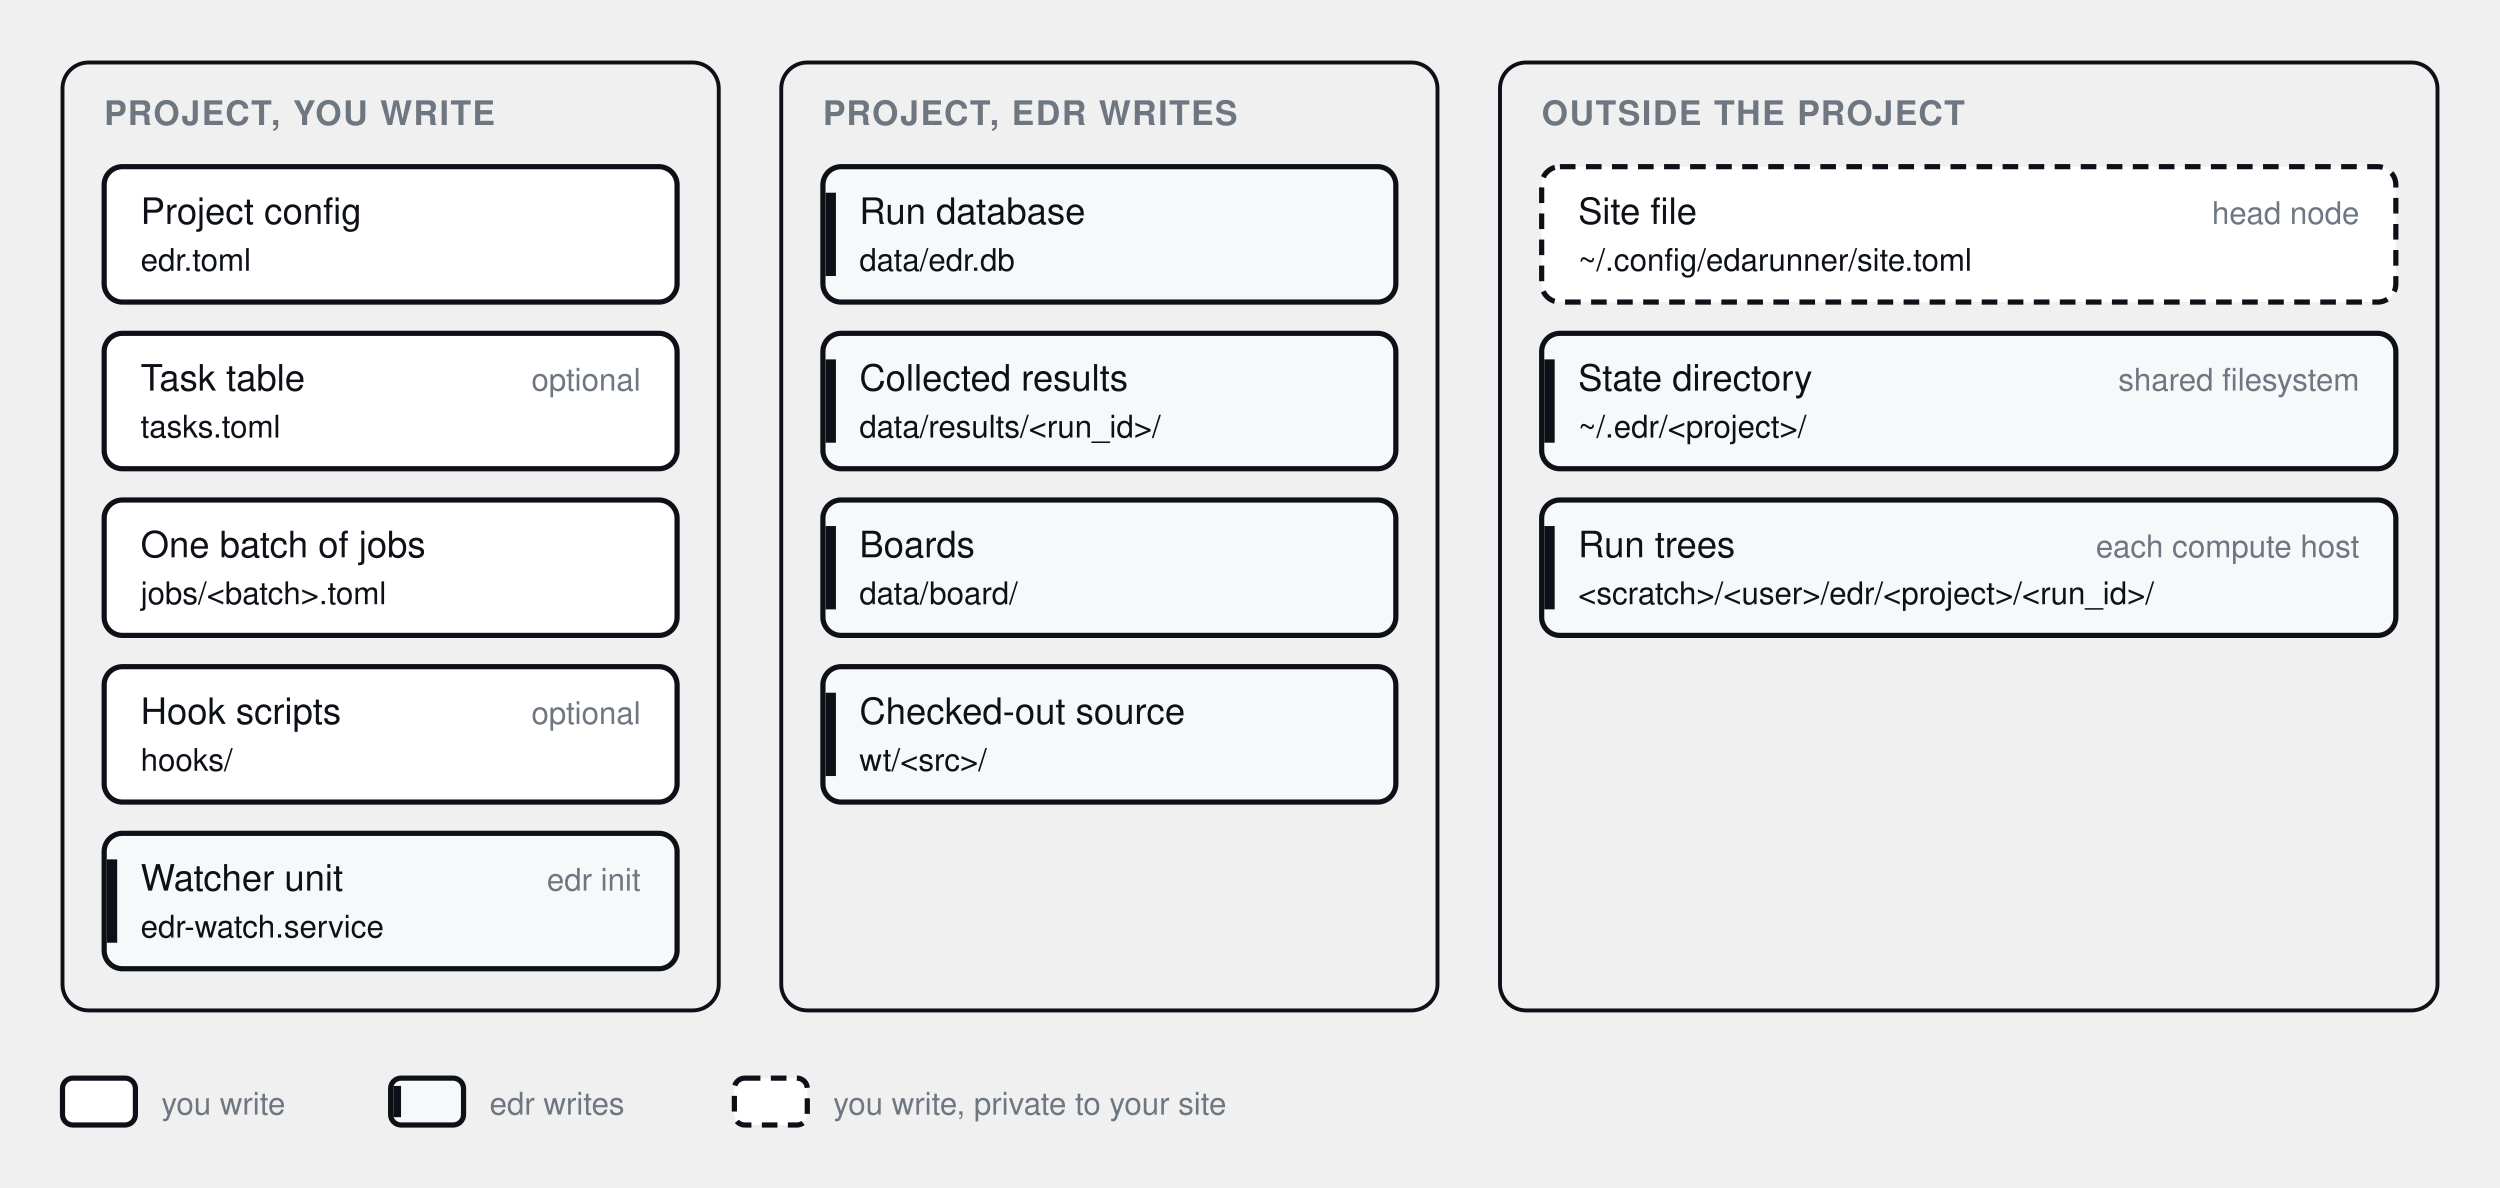
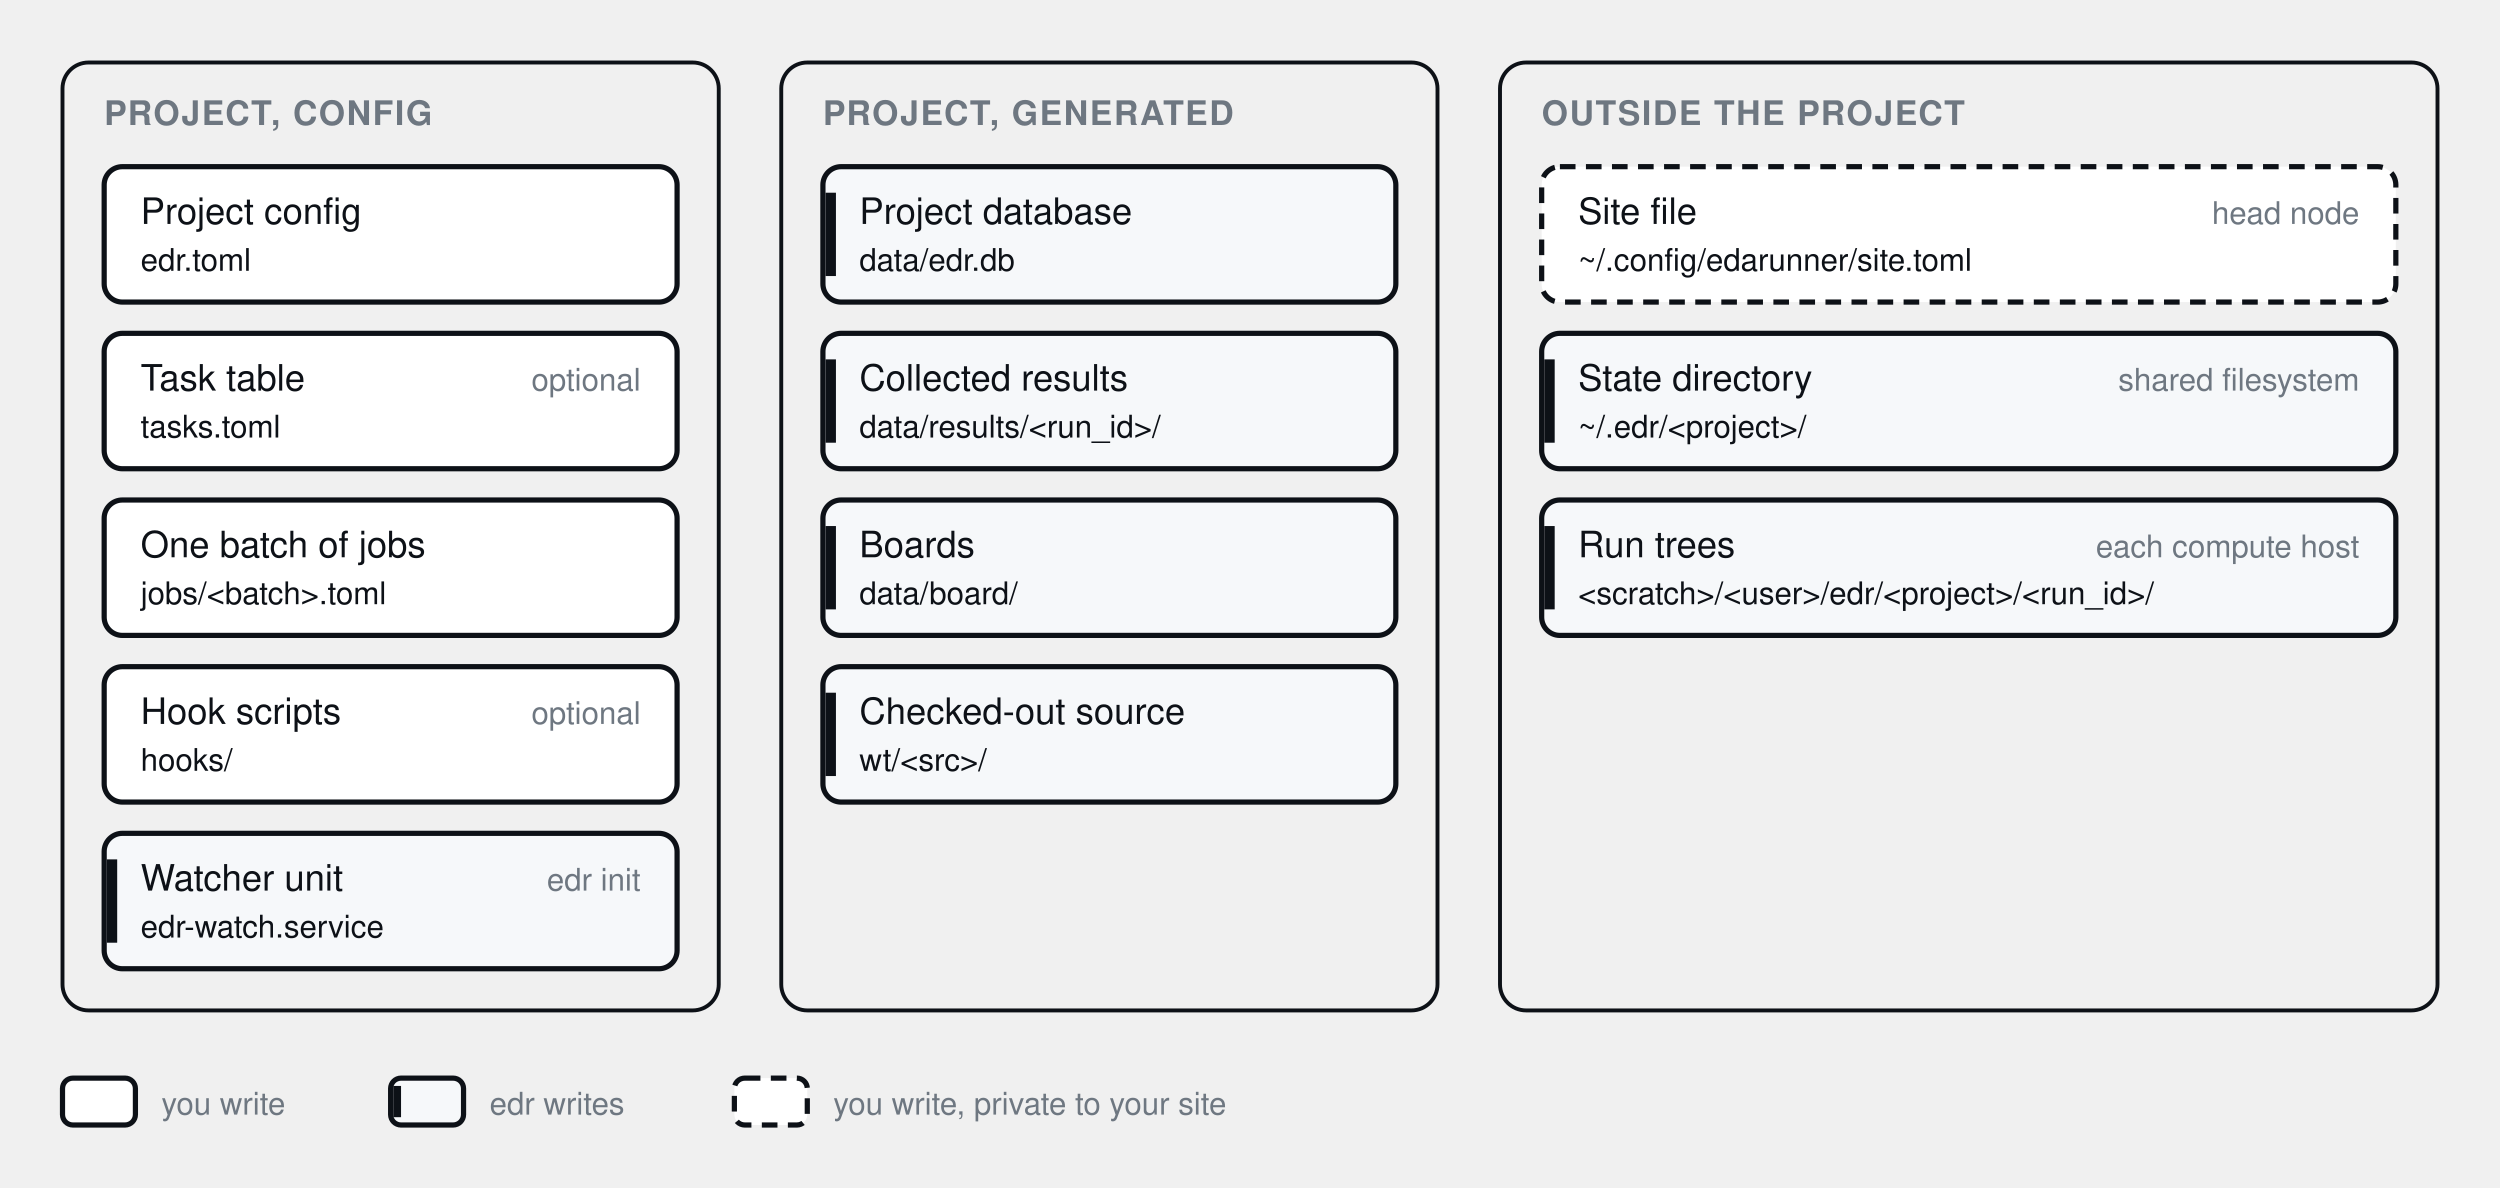
<svg xmlns="http://www.w3.org/2000/svg" width="960" height="456" viewBox="0 0 960 456" role="img" aria-label="The files of an edarunner project: what you write, what edr writes, and where they live">
  <style>
  .box { fill: #ffffff; stroke: #0d1117; stroke-width: 2; }
  .gen { fill: #f6f8fa; stroke: #0d1117; stroke-width: 2; }
  .priv { fill: #ffffff; stroke: #0d1117; stroke-width: 2; stroke-dasharray: 6 4; }
  .frame { fill: none; stroke: #0d1117; stroke-width: 1.5; }
  .frame-fill { fill: #f6f8fa; stroke: #0d1117; stroke-width: 1.5; }
  .mark { fill: #0d1117; }
  .run { fill: #008000; }
  .t { font-family: Helvetica, Arial, sans-serif; font-size: 14px; fill: #0d1117; }
  .s { font-family: Helvetica, Arial, sans-serif; font-size: 12px; fill: #6e7781; }
  .h { font-family: Helvetica, Arial, sans-serif; font-size: 13px; font-weight: 700; fill: #6e7781; letter-spacing: 0.6px; }
  .m { font-family: Helvetica, Arial, sans-serif; font-size: 12px; fill: #0d1117; }
  .a { fill: none; stroke: #6e7781; stroke-width: 1.5; marker-end: url(#arrow); }
  .al { font-family: Helvetica, Arial, sans-serif; font-size: 11px; fill: #6e7781; }
  @media (prefers-color-scheme: dark) {
    .box, .priv { fill: #0d1117; }
    .gen, .frame-fill { fill: #161b22; }
    .t, .m { fill: #e6edf3; }
    .box, .gen, .priv, .frame, .frame-fill { stroke: #e6edf3; }
    .mark { fill: #e6edf3; }
  }
</style>
  <defs>
    <marker id="arrow" viewBox="0 0 10 10" refX="9" refY="5" markerWidth="8" markerHeight="8" orient="auto-start-reverse">
      <path d="M0 0L10 5L0 10z" fill="#6e7781" />
    </marker>
  </defs>
  <rect class="frame" x="24" y="24" width="252" height="364" rx="10" />
-   <text class="h" x="40" y="48">PROJECT, YOU WRITE</text>
+   <text class="h" x="40" y="48">PROJECT, CONFIG</text>
  <rect class="box" x="40" y="64" width="220" height="52" rx="7" />
  <text class="t" x="54" y="86">Project config</text>
  <text class="m" x="54" y="104">edr.toml</text>
  <rect class="box" x="40" y="128" width="220" height="52" rx="7" />
  <text class="t" x="54" y="150">Task table</text>
  <text class="s" x="246" y="150" text-anchor="end">optional</text>
  <text class="m" x="54" y="168">tasks.toml</text>
  <rect class="box" x="40" y="192" width="220" height="52" rx="7" />
  <text class="t" x="54" y="214">One batch of jobs</text>
  <text class="m" x="54" y="232">jobs/&lt;batch&gt;.toml</text>
  <rect class="box" x="40" y="256" width="220" height="52" rx="7" />
  <text class="t" x="54" y="278">Hook scripts</text>
  <text class="s" x="246" y="278" text-anchor="end">optional</text>
  <text class="m" x="54" y="296">hooks/</text>
  <rect class="gen" x="40" y="320" width="220" height="52" rx="7" />
  <rect class="mark" x="41" y="330" width="4" height="32" />
  <text class="t" x="54" y="342">Watcher unit</text>
  <text class="s" x="246" y="342" text-anchor="end">edr init</text>
  <text class="m" x="54" y="360">edr-watch.service</text>
  <rect class="frame" x="300" y="24" width="252" height="364" rx="10" />
-   <text class="h" x="316" y="48">PROJECT, EDR WRITES</text>
+   <text class="h" x="316" y="48">PROJECT, GENERATED</text>
  <rect class="gen" x="316" y="64" width="220" height="52" rx="7" />
  <rect class="mark" x="317" y="74" width="4" height="32" />
-   <text class="t" x="330" y="86">Run database</text>
+   <text class="t" x="330" y="86">Project database</text>
  <text class="m" x="330" y="104">data/edr.db</text>
  <rect class="gen" x="316" y="128" width="220" height="52" rx="7" />
  <rect class="mark" x="317" y="138" width="4" height="32" />
  <text class="t" x="330" y="150">Collected results</text>
  <text class="m" x="330" y="168">data/results/&lt;run_id&gt;/</text>
  <rect class="gen" x="316" y="192" width="220" height="52" rx="7" />
  <rect class="mark" x="317" y="202" width="4" height="32" />
  <text class="t" x="330" y="214">Boards</text>
  <text class="m" x="330" y="232">data/board/</text>
  <rect class="gen" x="316" y="256" width="220" height="52" rx="7" />
  <rect class="mark" x="317" y="266" width="4" height="32" />
  <text class="t" x="330" y="278">Checked-out source</text>
  <text class="m" x="330" y="296">wt/&lt;src&gt;/</text>
  <rect class="frame" x="576" y="24" width="360" height="364" rx="10" />
  <text class="h" x="592" y="48">OUTSIDE THE PROJECT</text>
  <rect class="priv" x="592" y="64" width="328" height="52" rx="7" />
  <text class="t" x="606" y="86">Site file</text>
  <text class="s" x="906" y="86" text-anchor="end">head node</text>
  <text class="m" x="606" y="104">~/.config/edarunner/site.toml</text>
  <rect class="gen" x="592" y="128" width="328" height="52" rx="7" />
  <rect class="mark" x="593" y="138" width="4" height="32" />
  <text class="t" x="606" y="150">State directory</text>
  <text class="s" x="906" y="150" text-anchor="end">shared filesystem</text>
  <text class="m" x="606" y="168">~/.edr/&lt;project&gt;/</text>
  <rect class="gen" x="592" y="192" width="328" height="52" rx="7" />
  <rect class="mark" x="593" y="202" width="4" height="32" />
  <text class="t" x="606" y="214">Run trees</text>
  <text class="s" x="906" y="214" text-anchor="end">each compute host</text>
  <text class="m" x="606" y="232">&lt;scratch&gt;/&lt;user&gt;/edr/&lt;project&gt;/&lt;run_id&gt;/</text>
  <rect class="box" x="24" y="414" width="28" height="18" rx="4" />
  <text class="s" x="62" y="428">you write</text>
  <rect class="gen" x="150" y="414" width="28" height="18" rx="4" />
  <rect class="mark" x="151" y="417" width="3" height="12" />
  <text class="s" x="188" y="428">edr writes</text>
  <rect class="priv" x="282" y="414" width="28" height="18" rx="4" />
  <text class="s" x="320" y="428">you write, private to your site</text>
</svg>
